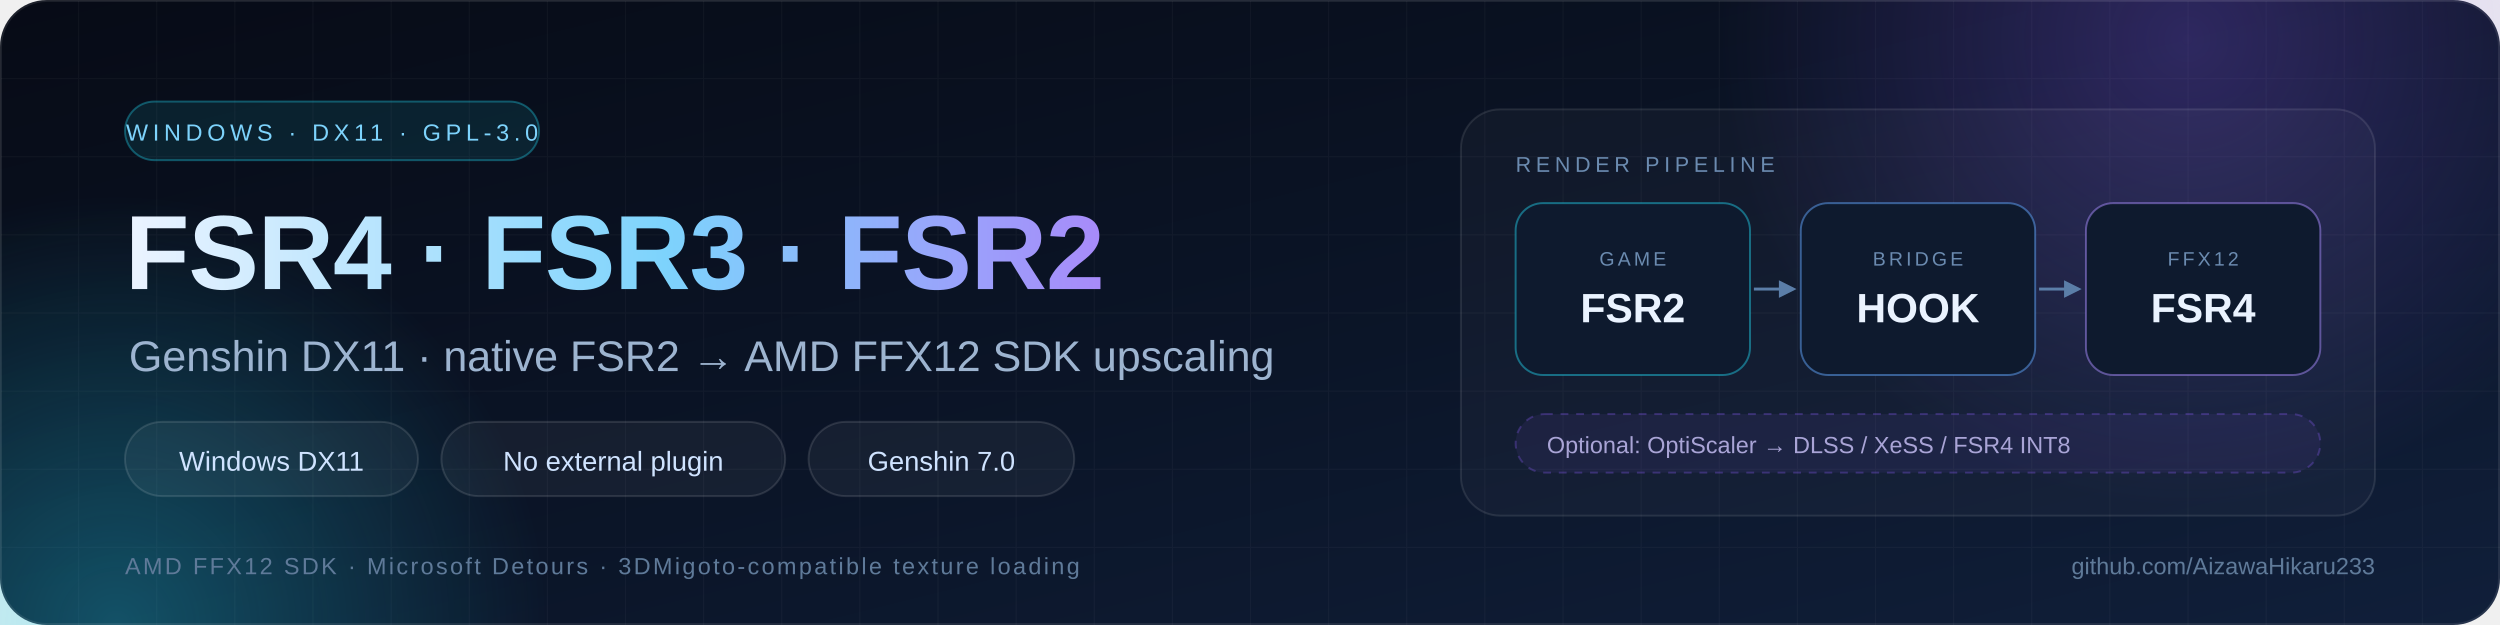
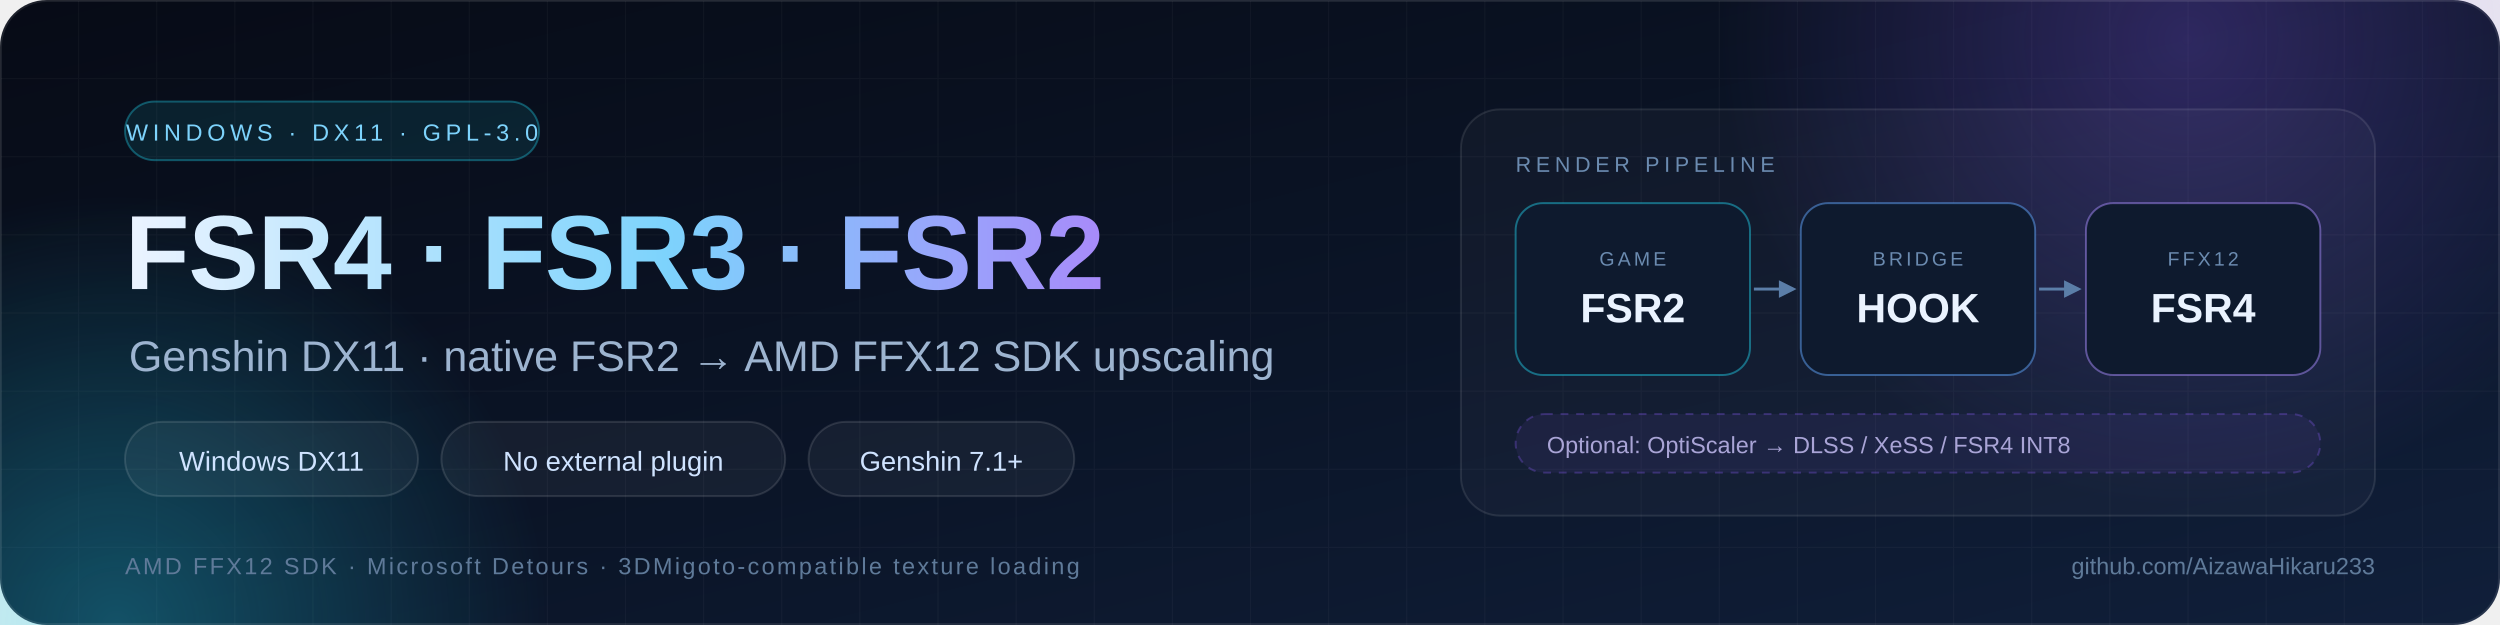
<svg xmlns="http://www.w3.org/2000/svg" width="1280" height="320" viewBox="0 0 1280 320" role="img" aria-label="Genshin DX11 native FSR2 calls bridged by Dx11FsrBridge to the AMD FFX12 SDK, producing FSR4 / FSR3 / FSR2 upscaling">
  <defs>
    <linearGradient id="bg" x1="0" y1="0" x2="1" y2="1">
      <stop offset="0" stop-color="#070b16" />
      <stop offset="0.55" stop-color="#0b1528" />
      <stop offset="1" stop-color="#101f3a" />
    </linearGradient>
    <linearGradient id="titleAccent" x1="0" y1="0" x2="1" y2="0">
      <stop offset="0" stop-color="#eaf3ff" />
      <stop offset="0.55" stop-color="#7dd3fc" />
      <stop offset="1" stop-color="#a78bfa" />
    </linearGradient>
    <radialGradient id="glowCyan" cx="0.5" cy="0.5" r="0.5">
      <stop offset="0" stop-color="#22d3ee" stop-opacity="0.32" />
      <stop offset="1" stop-color="#22d3ee" stop-opacity="0" />
    </radialGradient>
    <radialGradient id="glowViolet" cx="0.5" cy="0.5" r="0.5">
      <stop offset="0" stop-color="#8b5cf6" stop-opacity="0.28" />
      <stop offset="1" stop-color="#8b5cf6" stop-opacity="0" />
    </radialGradient>
    <pattern id="grid" width="40" height="40" patternUnits="userSpaceOnUse">
      <path d="M40 0H0V40" fill="none" stroke="#ffffff" stroke-opacity="0.035" stroke-width="1" />
    </pattern>
    <marker id="arrow" viewBox="0 0 10 10" refX="8" refY="5" markerWidth="6" markerHeight="6" orient="auto-start-reverse">
      <path d="M0 0L10 5L0 10z" fill="#5b7ea8" />
    </marker>
  </defs>
  <rect width="1280" height="320" rx="24" fill="url(#bg)" />
  <rect width="1280" height="320" rx="24" fill="url(#grid)" />
  <circle cx="1120" cy="20" r="240" fill="url(#glowViolet)" />
  <circle cx="60" cy="320" r="220" fill="url(#glowCyan)" />
  <rect x="0.5" y="0.5" width="1279" height="319" rx="23.5" fill="none" stroke="#ffffff" stroke-opacity="0.09" />
  <g font-family="Segoe UI, Helvetica Neue, Arial, sans-serif">
    <rect x="64" y="52" width="212" height="30" rx="15" fill="#22d3ee" fill-opacity="0.10" stroke="#22d3ee" stroke-opacity="0.35" />
    <text x="170" y="72" text-anchor="middle" font-size="12" letter-spacing="2.4" fill="#7dd3fc">WINDOWS · DX11 · GPL-3.0</text>
    <text x="64" y="148" font-size="54" font-weight="700" letter-spacing="-0.5" fill="url(#titleAccent)">FSR4 · FSR3 · FSR2</text>
    <text x="66" y="190" font-size="22" fill="#9db4d0">Genshin DX11 · native FSR2 → AMD FFX12 SDK upscaling</text>
    <g font-size="14">
      <rect x="64" y="216" width="150" height="38" rx="19" fill="#ffffff" fill-opacity="0.05" stroke="#ffffff" stroke-opacity="0.12" />
      <text x="139" y="241" text-anchor="middle" fill="#cfe3ff">Windows DX11</text>
      <rect x="226" y="216" width="176" height="38" rx="19" fill="#ffffff" fill-opacity="0.05" stroke="#ffffff" stroke-opacity="0.12" />
      <text x="314" y="241" text-anchor="middle" fill="#cfe3ff">No external plugin</text>
      <rect x="414" y="216" width="136" height="38" rx="19" fill="#ffffff" fill-opacity="0.05" stroke="#ffffff" stroke-opacity="0.12" />
-       <text x="482" y="241" text-anchor="middle" fill="#cfe3ff">Genshin 7.0</text>
+       <text x="482" y="241" text-anchor="middle" fill="#cfe3ff">Genshin 7.1+</text>
    </g>
    <text x="64" y="294" font-size="12" letter-spacing="1.2" fill="#5f7a99">AMD FFX12 SDK · Microsoft Detours · 3DMigoto-compatible texture loading</text>
    <rect x="748" y="56" width="468" height="208" rx="20" fill="#ffffff" fill-opacity="0.03" stroke="#ffffff" stroke-opacity="0.10" />
    <text x="776" y="88" font-size="11" letter-spacing="2.4" fill="#6b8bb0">RENDER PIPELINE</text>
    <rect x="776" y="104" width="120" height="88" rx="14" fill="#0e1a2e" stroke="#22d3ee" stroke-opacity="0.45" />
    <text x="836" y="136" text-anchor="middle" font-size="10" letter-spacing="1.6" fill="#6b8bb0">GAME</text>
    <text x="836" y="165" text-anchor="middle" font-size="21" font-weight="700" fill="#eaf3ff">FSR2</text>
    <line x1="898" y1="148" x2="918" y2="148" stroke="#5b7ea8" stroke-width="1.5" marker-end="url(#arrow)" />
    <rect x="922" y="104" width="120" height="88" rx="14" fill="#0e1a2e" stroke="#60a5fa" stroke-opacity="0.5" />
    <text x="982" y="136" text-anchor="middle" font-size="10" letter-spacing="1.6" fill="#6b8bb0">BRIDGE</text>
    <text x="982" y="165" text-anchor="middle" font-size="21" font-weight="700" fill="#eaf3ff">HOOK</text>
    <line x1="1044" y1="148" x2="1064" y2="148" stroke="#5b7ea8" stroke-width="1.5" marker-end="url(#arrow)" />
    <rect x="1068" y="104" width="120" height="88" rx="14" fill="#0e1a2e" stroke="#a78bfa" stroke-opacity="0.5" />
    <text x="1128" y="136" text-anchor="middle" font-size="10" letter-spacing="1.6" fill="#6b8bb0">FFX12</text>
    <text x="1128" y="165" text-anchor="middle" font-size="21" font-weight="700" fill="#eaf3ff">FSR4</text>
    <rect x="776" y="212" width="412" height="30" rx="15" fill="#8b5cf6" fill-opacity="0.08" stroke="#8b5cf6" stroke-opacity="0.30" stroke-dasharray="4 4" />
    <text x="792" y="232" font-size="12" fill="#a9a4d6">Optional: OptiScaler → DLSS / XeSS / FSR4 INT8</text>
    <text x="1216" y="294" text-anchor="end" font-size="12" fill="#5f7a99">github.com/AizawaHikaru233</text>
  </g>
</svg>
